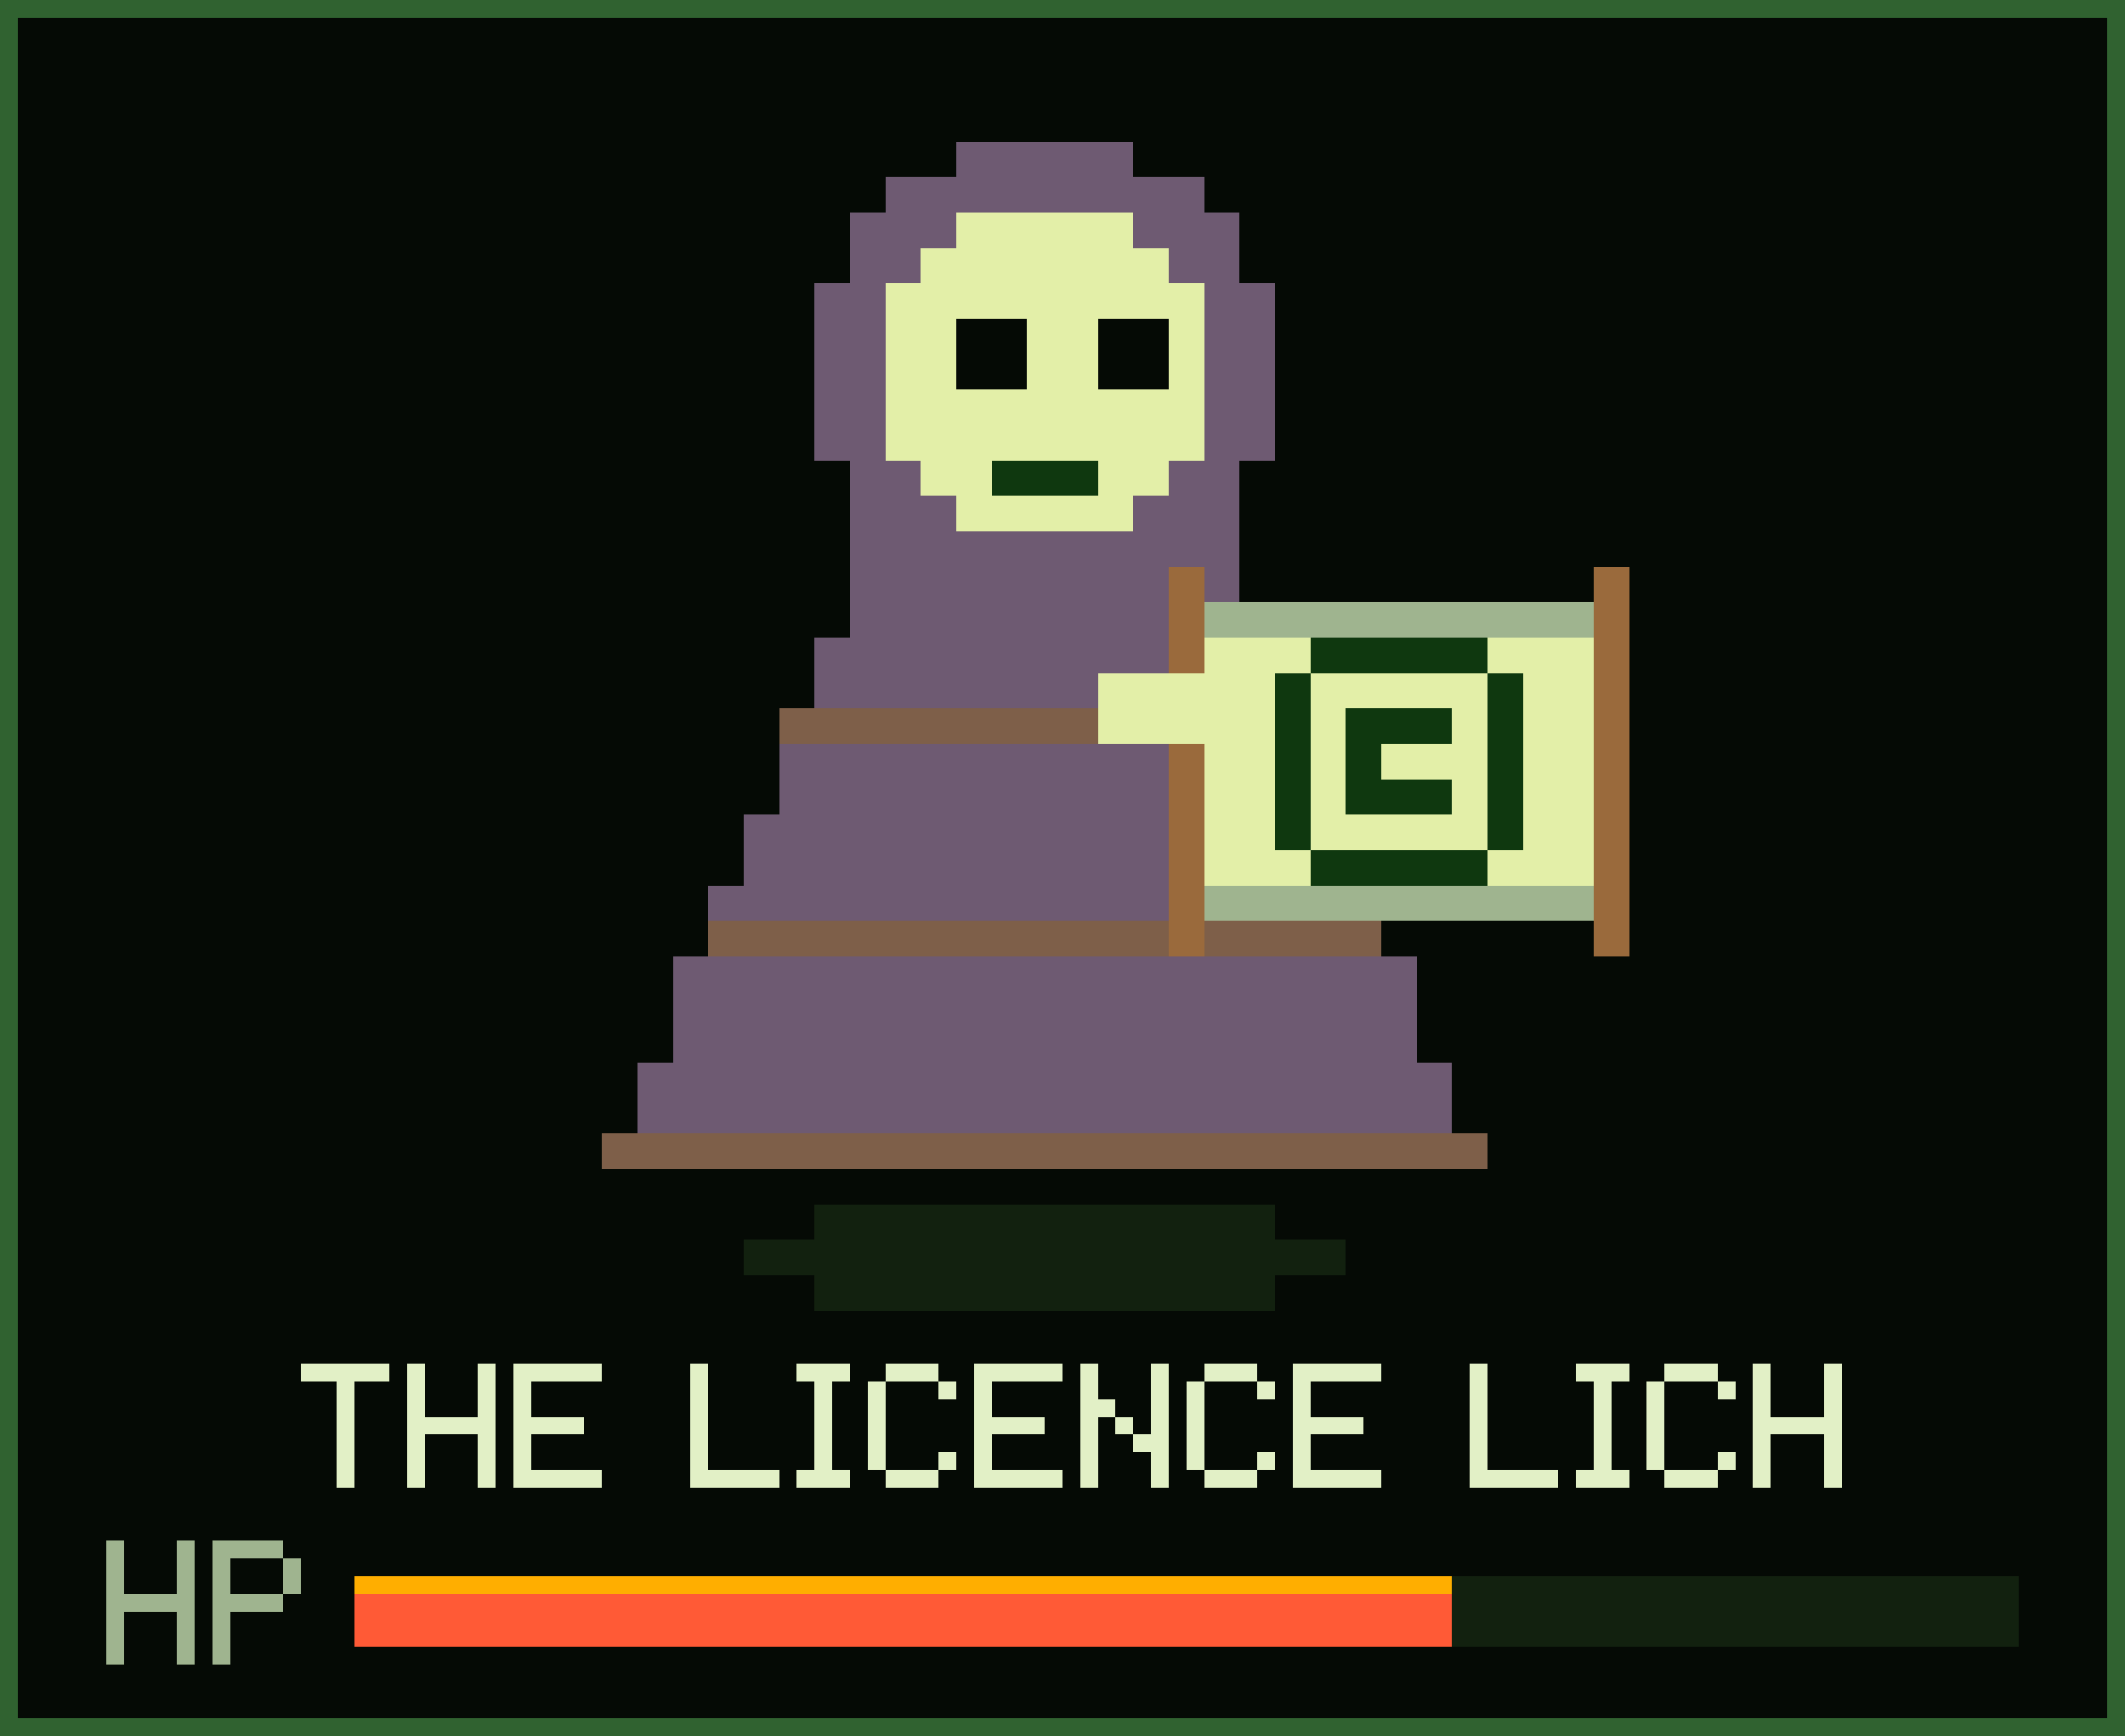
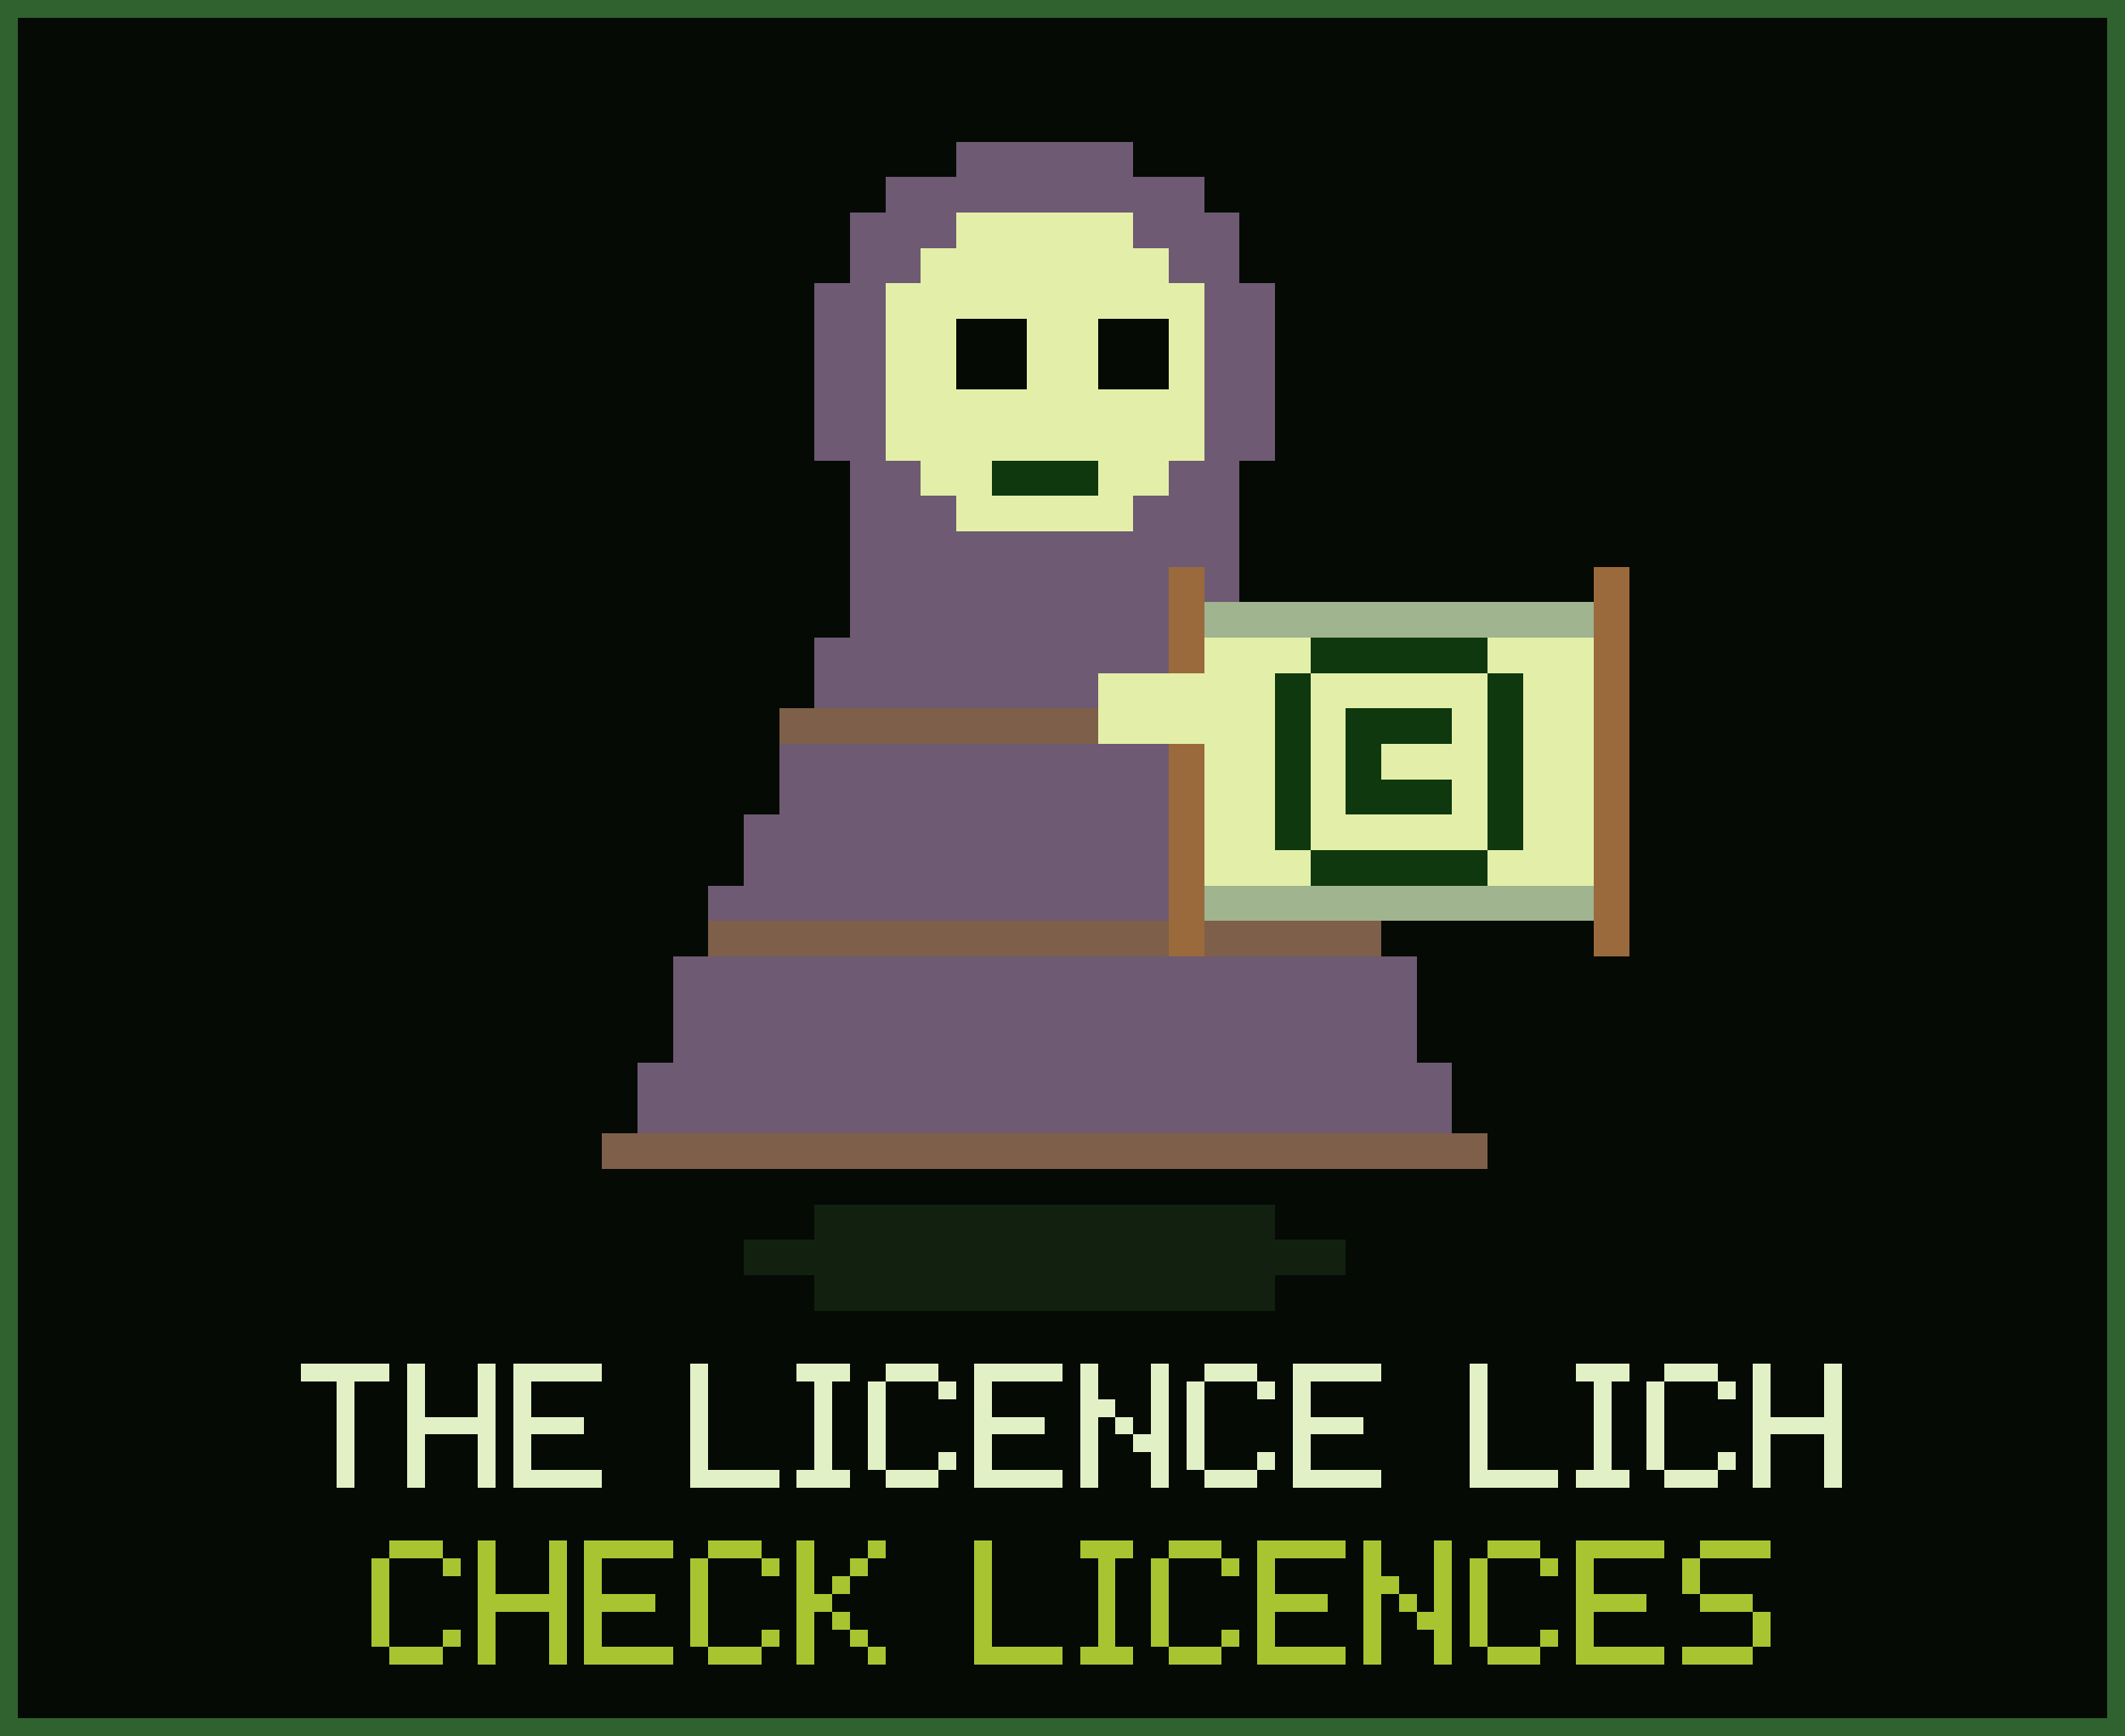
<svg xmlns="http://www.w3.org/2000/svg" viewBox="0 0 120 98" width="480" height="392" shape-rendering="crispEdges" role="img">
  <style>@keyframes boa{0%{opacity:1}50%{opacity:0}100%{opacity:0}}@keyframes bob{0%{opacity:0}50%{opacity:1}100%{opacity:1}}.boa{animation:boa 0.9s steps(1) infinite}.bob{opacity:0;animation:bob 0.9s steps(1) infinite}@media (prefers-reduced-motion: reduce){*{animation:none!important}}</style>
  <g transform="translate(0 0)">
    <g>
      <path fill="#306230" d="M0 0h120v1h-120zM0 1h1v1h-1zM119 1h1v1h-1zM0 2h1v1h-1zM119 2h1v1h-1zM0 3h1v1h-1zM119 3h1v1h-1zM0 4h1v1h-1zM119 4h1v1h-1zM0 5h1v1h-1zM119 5h1v1h-1zM0 6h1v1h-1zM119 6h1v1h-1zM0 7h1v1h-1zM119 7h1v1h-1zM0 8h1v1h-1zM119 8h1v1h-1zM0 9h1v1h-1zM119 9h1v1h-1zM0 10h1v1h-1zM119 10h1v1h-1zM0 11h1v1h-1zM119 11h1v1h-1zM0 12h1v1h-1zM119 12h1v1h-1zM0 13h1v1h-1zM119 13h1v1h-1zM0 14h1v1h-1zM119 14h1v1h-1zM0 15h1v1h-1zM119 15h1v1h-1zM0 16h1v1h-1zM119 16h1v1h-1zM0 17h1v1h-1zM119 17h1v1h-1zM0 18h1v1h-1zM119 18h1v1h-1zM0 19h1v1h-1zM119 19h1v1h-1zM0 20h1v1h-1zM119 20h1v1h-1zM0 21h1v1h-1zM119 21h1v1h-1zM0 22h1v1h-1zM119 22h1v1h-1zM0 23h1v1h-1zM119 23h1v1h-1zM0 24h1v1h-1zM119 24h1v1h-1zM0 25h1v1h-1zM119 25h1v1h-1zM0 26h1v1h-1zM119 26h1v1h-1zM0 27h1v1h-1zM119 27h1v1h-1zM0 28h1v1h-1zM119 28h1v1h-1zM0 29h1v1h-1zM119 29h1v1h-1zM0 30h1v1h-1zM119 30h1v1h-1zM0 31h1v1h-1zM119 31h1v1h-1zM0 32h1v1h-1zM119 32h1v1h-1zM0 33h1v1h-1zM119 33h1v1h-1zM0 34h1v1h-1zM119 34h1v1h-1zM0 35h1v1h-1zM119 35h1v1h-1zM0 36h1v1h-1zM119 36h1v1h-1zM0 37h1v1h-1zM119 37h1v1h-1zM0 38h1v1h-1zM119 38h1v1h-1zM0 39h1v1h-1zM119 39h1v1h-1zM0 40h1v1h-1zM119 40h1v1h-1zM0 41h1v1h-1zM119 41h1v1h-1zM0 42h1v1h-1zM119 42h1v1h-1zM0 43h1v1h-1zM119 43h1v1h-1zM0 44h1v1h-1zM119 44h1v1h-1zM0 45h1v1h-1zM119 45h1v1h-1zM0 46h1v1h-1zM119 46h1v1h-1zM0 47h1v1h-1zM119 47h1v1h-1zM0 48h1v1h-1zM119 48h1v1h-1zM0 49h1v1h-1zM119 49h1v1h-1zM0 50h1v1h-1zM119 50h1v1h-1zM0 51h1v1h-1zM119 51h1v1h-1zM0 52h1v1h-1zM119 52h1v1h-1zM0 53h1v1h-1zM119 53h1v1h-1zM0 54h1v1h-1zM119 54h1v1h-1zM0 55h1v1h-1zM119 55h1v1h-1zM0 56h1v1h-1zM119 56h1v1h-1zM0 57h1v1h-1zM119 57h1v1h-1zM0 58h1v1h-1zM119 58h1v1h-1zM0 59h1v1h-1zM119 59h1v1h-1zM0 60h1v1h-1zM119 60h1v1h-1zM0 61h1v1h-1zM119 61h1v1h-1zM0 62h1v1h-1zM119 62h1v1h-1zM0 63h1v1h-1zM119 63h1v1h-1zM0 64h1v1h-1zM119 64h1v1h-1zM0 65h1v1h-1zM119 65h1v1h-1zM0 66h1v1h-1zM119 66h1v1h-1zM0 67h1v1h-1zM119 67h1v1h-1zM0 68h1v1h-1zM119 68h1v1h-1zM0 69h1v1h-1zM119 69h1v1h-1zM0 70h1v1h-1zM119 70h1v1h-1zM0 71h1v1h-1zM119 71h1v1h-1zM0 72h1v1h-1zM119 72h1v1h-1zM0 73h1v1h-1zM119 73h1v1h-1zM0 74h1v1h-1zM119 74h1v1h-1zM0 75h1v1h-1zM119 75h1v1h-1zM0 76h1v1h-1zM119 76h1v1h-1zM0 77h1v1h-1zM119 77h1v1h-1zM0 78h1v1h-1zM119 78h1v1h-1zM0 79h1v1h-1zM119 79h1v1h-1zM0 80h1v1h-1zM119 80h1v1h-1zM0 81h1v1h-1zM119 81h1v1h-1zM0 82h1v1h-1zM119 82h1v1h-1zM0 83h1v1h-1zM119 83h1v1h-1zM0 84h1v1h-1zM119 84h1v1h-1zM0 85h1v1h-1zM119 85h1v1h-1zM0 86h1v1h-1zM119 86h1v1h-1zM0 87h1v1h-1zM119 87h1v1h-1zM0 88h1v1h-1zM119 88h1v1h-1zM0 89h1v1h-1zM119 89h1v1h-1zM0 90h1v1h-1zM119 90h1v1h-1zM0 91h1v1h-1zM119 91h1v1h-1zM0 92h1v1h-1zM119 92h1v1h-1zM0 93h1v1h-1zM119 93h1v1h-1zM0 94h1v1h-1zM119 94h1v1h-1zM0 95h1v1h-1zM119 95h1v1h-1zM0 96h1v1h-1zM119 96h1v1h-1zM0 97h120v1h-120z" />
-       <path fill="#050a05" d="M1 1h118v1h-118zM1 2h118v1h-118zM1 3h118v1h-118zM1 4h118v1h-118zM1 5h118v1h-118zM1 6h118v1h-118zM1 7h118v1h-118zM1 8h118v1h-118zM1 9h118v1h-118zM1 10h118v1h-118zM1 11h118v1h-118zM1 12h118v1h-118zM1 13h118v1h-118zM1 14h118v1h-118zM1 15h118v1h-118zM1 16h118v1h-118zM1 17h118v1h-118zM1 18h118v1h-118zM1 19h118v1h-118zM1 20h118v1h-118zM1 21h118v1h-118zM1 22h118v1h-118zM1 23h118v1h-118zM1 24h118v1h-118zM1 25h118v1h-118zM1 26h118v1h-118zM1 27h118v1h-118zM1 28h118v1h-118zM1 29h118v1h-118zM1 30h118v1h-118zM1 31h118v1h-118zM1 32h118v1h-118zM1 33h118v1h-118zM1 34h118v1h-118zM1 35h118v1h-118zM1 36h118v1h-118zM1 37h118v1h-118zM1 38h118v1h-118zM1 39h118v1h-118zM1 40h118v1h-118zM1 41h118v1h-118zM1 42h118v1h-118zM1 43h118v1h-118zM1 44h118v1h-118zM1 45h118v1h-118zM1 46h118v1h-118zM1 47h118v1h-118zM1 48h118v1h-118zM1 49h118v1h-118zM1 50h118v1h-118zM1 51h118v1h-118zM1 52h118v1h-118zM1 53h118v1h-118zM1 54h118v1h-118zM1 55h118v1h-118zM1 56h118v1h-118zM1 57h118v1h-118zM1 58h118v1h-118zM1 59h118v1h-118zM1 60h118v1h-118zM1 61h118v1h-118zM1 62h118v1h-118zM1 63h118v1h-118zM1 64h118v1h-118zM1 65h118v1h-118zM1 66h118v1h-118zM1 67h118v1h-118zM1 68h118v1h-118zM1 69h118v1h-118zM1 70h118v1h-118zM1 71h118v1h-118zM1 72h118v1h-118zM1 73h118v1h-118zM1 74h118v1h-118zM1 75h118v1h-118zM1 76h118v1h-118zM1 77h118v1h-118zM1 78h118v1h-118zM1 79h118v1h-118zM1 80h118v1h-118zM1 81h118v1h-118zM1 82h118v1h-118zM1 83h118v1h-118zM1 84h118v1h-118zM1 85h118v1h-118zM1 86h118v1h-118zM1 87h118v1h-118zM1 88h118v1h-118zM1 89h19v1h-19zM114 89h5v1h-5zM1 90h19v1h-19zM114 90h5v1h-5zM1 91h19v1h-19zM114 91h5v1h-5zM1 92h19v1h-19zM114 92h5v1h-5zM1 93h118v1h-118zM1 94h118v1h-118zM1 95h118v1h-118zM1 96h118v1h-118z" />
-       <path fill="#ffae00" d="M20 89h62v1h-62z" />
-       <path fill="#12210f" d="M82 89h32v1h-32zM82 90h32v1h-32zM82 91h32v1h-32zM82 92h32v1h-32z" />
-       <path fill="#ff5a36" d="M20 90h62v1h-62zM20 91h62v1h-62zM20 92h62v1h-62z" />
+       <path fill="#050a05" d="M1 1h118v1h-118zM1 2h118v1h-118zM1 3h118v1h-118zM1 4h118v1h-118zM1 5h118v1h-118zM1 6h118v1h-118zM1 7h118v1h-118zM1 8h118v1h-118zM1 9h118v1h-118zM1 10h118v1h-118zM1 11h118v1h-118zM1 12h118v1h-118zM1 13h118v1h-118zM1 14h118v1h-118zM1 15h118v1h-118zM1 16h118v1h-118zM1 17h118v1h-118zM1 18h118v1h-118zM1 19h118v1h-118zM1 20h118v1h-118zM1 21h118v1h-118zM1 22h118v1h-118zM1 23h118v1h-118zM1 24h118v1h-118zM1 25h118v1h-118zM1 26h118v1h-118zM1 27h118v1h-118zM1 28h118v1h-118zM1 29h118v1h-118zM1 30h118v1h-118zM1 31h118v1h-118zM1 32h118v1h-118zM1 33h118v1h-118zM1 34h118v1h-118zM1 35h118v1h-118zM1 36h118v1h-118zM1 37h118v1h-118zM1 38h118v1h-118zM1 39h118v1h-118zM1 40h118v1h-118zM1 41h118v1h-118zM1 42h118v1h-118zM1 43h118v1h-118zM1 44h118v1h-118zM1 45h118v1h-118zM1 46h118v1h-118zM1 47h118v1h-118zM1 48h118v1h-118zM1 49h118v1h-118zM1 50h118v1h-118zM1 51h118v1h-118zM1 52h118v1h-118zM1 53h118v1h-118zM1 54h118v1h-118zM1 55h118v1h-118zM1 56h118v1h-118zM1 57h118v1h-118zM1 58h118v1h-118zM1 59h118v1h-118zM1 60h118v1h-118zM1 61h118v1h-118zM1 62h118v1h-118zM1 63h118v1h-118zM1 64h118v1h-118zM1 65h118v1h-118zM1 66h118v1h-118zM1 67h118v1h-118zM1 68h118v1h-118zM1 69h118v1h-118zM1 70h118v1h-118zM1 71h118v1h-118zM1 72h118v1h-118zM1 73h118v1h-118zM1 74h118v1h-118zM1 75h118v1h-118zM1 76h118v1h-118zM1 77h118v1h-118zM1 78h118v1h-118zM1 79h118v1h-118zM1 80h118v1h-118zM1 81h118v1h-118zM1 82h118v1h-118zM1 83h118v1h-118zM1 84h118v1h-118zM1 85h118v1h-118zM1 86h118v1h-118zM1 87h118v1h-118zM1 88h118v1h-118zM1 89h118v1h-118zM1 90h118v1h-118zM1 91h118v1h-118zM1 92h118v1h-118zM1 93h118v1h-118zM1 94h118v1h-118zM1 95h118v1h-118zM1 96h118v1h-118z" />
    </g>
    <path fill="#e2f0c6" d="M17 77h5v1h-5zM19 78h1v1h-1zM19 79h1v1h-1zM19 80h1v1h-1zM19 81h1v1h-1zM19 82h1v1h-1zM19 83h1v1h-1zM23 77h1v1h-1zM27 77h1v1h-1zM23 78h1v1h-1zM27 78h1v1h-1zM23 79h1v1h-1zM27 79h1v1h-1zM23 80h5v1h-5zM23 81h1v1h-1zM27 81h1v1h-1zM23 82h1v1h-1zM27 82h1v1h-1zM23 83h1v1h-1zM27 83h1v1h-1zM29 77h5v1h-5zM29 78h1v1h-1zM29 79h1v1h-1zM29 80h4v1h-4zM29 81h1v1h-1zM29 82h1v1h-1zM29 83h5v1h-5zM39 77h1v1h-1zM39 78h1v1h-1zM39 79h1v1h-1zM39 80h1v1h-1zM39 81h1v1h-1zM39 82h1v1h-1zM39 83h5v1h-5zM45 77h3v1h-3zM46 78h1v1h-1zM46 79h1v1h-1zM46 80h1v1h-1zM46 81h1v1h-1zM46 82h1v1h-1zM45 83h3v1h-3zM50 77h3v1h-3zM49 78h1v1h-1zM53 78h1v1h-1zM49 79h1v1h-1zM49 80h1v1h-1zM49 81h1v1h-1zM49 82h1v1h-1zM53 82h1v1h-1zM50 83h3v1h-3zM55 77h5v1h-5zM55 78h1v1h-1zM55 79h1v1h-1zM55 80h4v1h-4zM55 81h1v1h-1zM55 82h1v1h-1zM55 83h5v1h-5zM61 77h1v1h-1zM65 77h1v1h-1zM61 78h1v1h-1zM65 78h1v1h-1zM61 79h2v1h-2zM65 79h1v1h-1zM61 80h1v1h-1zM63 80h1v1h-1zM65 80h1v1h-1zM61 81h1v1h-1zM64 81h2v1h-2zM61 82h1v1h-1zM65 82h1v1h-1zM61 83h1v1h-1zM65 83h1v1h-1zM68 77h3v1h-3zM67 78h1v1h-1zM71 78h1v1h-1zM67 79h1v1h-1zM67 80h1v1h-1zM67 81h1v1h-1zM67 82h1v1h-1zM71 82h1v1h-1zM68 83h3v1h-3zM73 77h5v1h-5zM73 78h1v1h-1zM73 79h1v1h-1zM73 80h4v1h-4zM73 81h1v1h-1zM73 82h1v1h-1zM73 83h5v1h-5zM83 77h1v1h-1zM83 78h1v1h-1zM83 79h1v1h-1zM83 80h1v1h-1zM83 81h1v1h-1zM83 82h1v1h-1zM83 83h5v1h-5zM89 77h3v1h-3zM90 78h1v1h-1zM90 79h1v1h-1zM90 80h1v1h-1zM90 81h1v1h-1zM90 82h1v1h-1zM89 83h3v1h-3zM94 77h3v1h-3zM93 78h1v1h-1zM97 78h1v1h-1zM93 79h1v1h-1zM93 80h1v1h-1zM93 81h1v1h-1zM93 82h1v1h-1zM97 82h1v1h-1zM94 83h3v1h-3zM99 77h1v1h-1zM103 77h1v1h-1zM99 78h1v1h-1zM103 78h1v1h-1zM99 79h1v1h-1zM103 79h1v1h-1zM99 80h5v1h-5zM99 81h1v1h-1zM103 81h1v1h-1zM99 82h1v1h-1zM103 82h1v1h-1zM99 83h1v1h-1zM103 83h1v1h-1z" />
-     <path fill="#9fb48f" d="M6 87h1v1h-1zM10 87h1v1h-1zM6 88h1v1h-1zM10 88h1v1h-1zM6 89h1v1h-1zM10 89h1v1h-1zM6 90h5v1h-5zM6 91h1v1h-1zM10 91h1v1h-1zM6 92h1v1h-1zM10 92h1v1h-1zM6 93h1v1h-1zM10 93h1v1h-1zM12 87h4v1h-4zM12 88h1v1h-1zM16 88h1v1h-1zM12 89h1v1h-1zM16 89h1v1h-1zM12 90h4v1h-4zM12 91h1v1h-1zM12 92h1v1h-1zM12 93h1v1h-1z" />
+     <path fill="#a9c431" d="M22 87h3v1h-3zM21 88h1v1h-1zM25 88h1v1h-1zM21 89h1v1h-1zM21 90h1v1h-1zM21 91h1v1h-1zM21 92h1v1h-1zM25 92h1v1h-1zM22 93h3v1h-3zM27 87h1v1h-1zM31 87h1v1h-1zM27 88h1v1h-1zM31 88h1v1h-1zM27 89h1v1h-1zM31 89h1v1h-1zM27 90h5v1h-5zM27 91h1v1h-1zM31 91h1v1h-1zM27 92h1v1h-1zM31 92h1v1h-1zM27 93h1v1h-1zM31 93h1v1h-1zM33 87h5v1h-5zM33 88h1v1h-1zM33 89h1v1h-1zM33 90h4v1h-4zM33 91h1v1h-1zM33 92h1v1h-1zM33 93h5v1h-5zM40 87h3v1h-3zM39 88h1v1h-1zM43 88h1v1h-1zM39 89h1v1h-1zM39 90h1v1h-1zM39 91h1v1h-1zM39 92h1v1h-1zM43 92h1v1h-1zM40 93h3v1h-3zM45 87h1v1h-1zM49 87h1v1h-1zM45 88h1v1h-1zM48 88h1v1h-1zM45 89h1v1h-1zM47 89h1v1h-1zM45 90h2v1h-2zM45 91h1v1h-1zM47 91h1v1h-1zM45 92h1v1h-1zM48 92h1v1h-1zM45 93h1v1h-1zM49 93h1v1h-1zM55 87h1v1h-1zM55 88h1v1h-1zM55 89h1v1h-1zM55 90h1v1h-1zM55 91h1v1h-1zM55 92h1v1h-1zM55 93h5v1h-5zM61 87h3v1h-3zM62 88h1v1h-1zM62 89h1v1h-1zM62 90h1v1h-1zM62 91h1v1h-1zM62 92h1v1h-1zM61 93h3v1h-3zM66 87h3v1h-3zM65 88h1v1h-1zM69 88h1v1h-1zM65 89h1v1h-1zM65 90h1v1h-1zM65 91h1v1h-1zM65 92h1v1h-1zM69 92h1v1h-1zM66 93h3v1h-3zM71 87h5v1h-5zM71 88h1v1h-1zM71 89h1v1h-1zM71 90h4v1h-4zM71 91h1v1h-1zM71 92h1v1h-1zM71 93h5v1h-5zM77 87h1v1h-1zM81 87h1v1h-1zM77 88h1v1h-1zM81 88h1v1h-1zM77 89h2v1h-2zM81 89h1v1h-1zM77 90h1v1h-1zM79 90h1v1h-1zM81 90h1v1h-1zM77 91h1v1h-1zM80 91h2v1h-2zM77 92h1v1h-1zM81 92h1v1h-1zM77 93h1v1h-1zM81 93h1v1h-1zM84 87h3v1h-3zM83 88h1v1h-1zM87 88h1v1h-1zM83 89h1v1h-1zM83 90h1v1h-1zM83 91h1v1h-1zM83 92h1v1h-1zM87 92h1v1h-1zM84 93h3v1h-3zM89 87h5v1h-5zM89 88h1v1h-1zM89 89h1v1h-1zM89 90h4v1h-4zM89 91h1v1h-1zM89 92h1v1h-1zM89 93h5v1h-5zM96 87h4v1h-4zM95 88h1v1h-1zM95 89h1v1h-1zM96 90h3v1h-3zM99 91h1v1h-1zM99 92h1v1h-1zM95 93h4v1h-4z" />
  </g>
  <g class="boa">
    <g transform="translate(24 2) scale(2)">
      <g>
        <path fill="#6e5a72" d="M15 3h5v1h-5zM13 4h9v1h-9zM12 5h3v1h-3zM20 5h3v1h-3zM12 6h2v1h-2zM21 6h2v1h-2zM11 7h2v1h-2zM22 7h2v1h-2zM11 8h2v1h-2zM22 8h2v1h-2zM11 9h2v1h-2zM22 9h2v1h-2zM11 10h2v1h-2zM22 10h2v1h-2zM11 11h2v1h-2zM22 11h2v1h-2zM12 12h2v1h-2zM21 12h2v1h-2zM12 13h3v1h-3zM20 13h3v1h-3zM12 14h11v1h-11zM12 15h9v1h-9zM22 15h1v1h-1zM12 16h9v1h-9zM11 17h10v1h-10zM11 18h8v1h-8zM10 20h11v1h-11zM10 21h11v1h-11zM9 22h12v1h-12zM9 23h12v1h-12zM8 24h13v1h-13zM7 26h21v1h-21zM7 27h21v1h-21zM7 28h21v1h-21zM6 29h23v1h-23zM6 30h23v1h-23z" />
        <path fill="#e3efa8" d="M15 5h5v1h-5zM14 6h7v1h-7zM13 7h9v1h-9zM13 8h2v1h-2zM17 8h2v1h-2zM21 8h1v1h-1zM13 9h2v1h-2zM17 9h2v1h-2zM21 9h1v1h-1zM13 10h9v1h-9zM13 11h9v1h-9zM14 12h2v1h-2zM19 12h2v1h-2zM15 13h5v1h-5zM22 17h3v1h-3zM30 17h3v1h-3zM19 18h5v1h-5zM25 18h5v1h-5zM31 18h2v1h-2zM19 19h5v1h-5zM25 19h1v1h-1zM29 19h1v1h-1zM31 19h2v1h-2zM22 20h2v1h-2zM25 20h1v1h-1zM27 20h3v1h-3zM31 20h2v1h-2zM22 21h2v1h-2zM25 21h1v1h-1zM29 21h1v1h-1zM31 21h2v1h-2zM22 22h2v1h-2zM25 22h5v1h-5zM31 22h2v1h-2zM22 23h3v1h-3zM30 23h3v1h-3z" />
        <path fill="#050a05" d="M15 8h2v1h-2zM19 8h2v1h-2zM15 9h2v1h-2zM19 9h2v1h-2z" />
        <path fill="#0f380f" d="M16 12h3v1h-3zM25 17h5v1h-5zM24 18h1v1h-1zM30 18h1v1h-1zM24 19h1v1h-1zM26 19h3v1h-3zM30 19h1v1h-1zM24 20h1v1h-1zM26 20h1v1h-1zM30 20h1v1h-1zM24 21h1v1h-1zM26 21h3v1h-3zM30 21h1v1h-1zM24 22h1v1h-1zM30 22h1v1h-1zM25 23h5v1h-5z" />
        <path fill="#9a6a3c" d="M21 15h1v1h-1zM33 15h1v1h-1zM21 16h1v1h-1zM33 16h1v1h-1zM21 17h1v1h-1zM33 17h1v1h-1zM33 18h1v1h-1zM33 19h1v1h-1zM21 20h1v1h-1zM33 20h1v1h-1zM21 21h1v1h-1zM33 21h1v1h-1zM21 22h1v1h-1zM33 22h1v1h-1zM21 23h1v1h-1zM33 23h1v1h-1zM21 24h1v1h-1zM33 24h1v1h-1zM21 25h1v1h-1zM33 25h1v1h-1z" />
        <path fill="#9fb48f" d="M22 16h11v1h-11zM22 24h11v1h-11z" />
        <path fill="#7e5f49" d="M10 19h9v1h-9zM8 25h13v1h-13zM22 25h5v1h-5zM5 31h25v1h-25z" />
        <path fill="#12210f" d="M11 33h13v1h-13zM9 34h17v1h-17zM11 35h13v1h-13z" />
      </g>
    </g>
  </g>
  <g class="bob">
    <g transform="translate(24 2) scale(2)">
      <g>
        <path fill="#6e5a72" d="M15 2h5v1h-5zM13 3h9v1h-9zM12 4h3v1h-3zM20 4h3v1h-3zM12 5h2v1h-2zM21 5h2v1h-2zM11 6h2v1h-2zM22 6h2v1h-2zM11 7h2v1h-2zM22 7h2v1h-2zM11 8h2v1h-2zM22 8h2v1h-2zM11 9h2v1h-2zM22 9h2v1h-2zM11 10h2v1h-2zM22 10h2v1h-2zM12 11h2v1h-2zM21 11h2v1h-2zM12 12h3v1h-3zM20 12h3v1h-3zM12 13h11v1h-11zM12 14h9v1h-9zM22 14h1v1h-1zM12 15h9v1h-9zM11 16h10v1h-10zM11 17h8v1h-8zM10 19h11v1h-11zM10 20h11v1h-11zM9 21h12v1h-12zM9 22h12v1h-12zM8 23h13v1h-13zM7 25h21v1h-21zM7 26h21v1h-21zM7 27h21v1h-21zM6 28h23v1h-23zM6 29h23v1h-23z" />
        <path fill="#e3efa8" d="M15 4h5v1h-5zM14 5h7v1h-7zM13 6h9v1h-9zM13 7h2v1h-2zM17 7h2v1h-2zM21 7h1v1h-1zM13 8h2v1h-2zM17 8h2v1h-2zM21 8h1v1h-1zM13 9h9v1h-9zM13 10h9v1h-9zM14 11h2v1h-2zM19 11h2v1h-2zM15 12h5v1h-5zM22 16h3v1h-3zM30 16h3v1h-3zM19 17h5v1h-5zM25 17h5v1h-5zM31 17h2v1h-2zM19 18h5v1h-5zM25 18h1v1h-1zM29 18h1v1h-1zM31 18h2v1h-2zM22 19h2v1h-2zM25 19h1v1h-1zM27 19h3v1h-3zM31 19h2v1h-2zM22 20h2v1h-2zM25 20h1v1h-1zM29 20h1v1h-1zM31 20h2v1h-2zM22 21h2v1h-2zM25 21h5v1h-5zM31 21h2v1h-2zM22 22h3v1h-3zM30 22h3v1h-3z" />
        <path fill="#050a05" d="M15 7h2v1h-2zM19 7h2v1h-2zM15 8h2v1h-2zM19 8h2v1h-2z" />
        <path fill="#0f380f" d="M16 11h3v1h-3zM25 16h5v1h-5zM24 17h1v1h-1zM30 17h1v1h-1zM24 18h1v1h-1zM26 18h3v1h-3zM30 18h1v1h-1zM24 19h1v1h-1zM26 19h1v1h-1zM30 19h1v1h-1zM24 20h1v1h-1zM26 20h3v1h-3zM30 20h1v1h-1zM24 21h1v1h-1zM30 21h1v1h-1zM25 22h5v1h-5z" />
        <path fill="#9a6a3c" d="M21 14h1v1h-1zM33 14h1v1h-1zM21 15h1v1h-1zM33 15h1v1h-1zM21 16h1v1h-1zM33 16h1v1h-1zM33 17h1v1h-1zM33 18h1v1h-1zM21 19h1v1h-1zM33 19h1v1h-1zM21 20h1v1h-1zM33 20h1v1h-1zM21 21h1v1h-1zM33 21h1v1h-1zM21 22h1v1h-1zM33 22h1v1h-1zM21 23h1v1h-1zM33 23h1v1h-1zM21 24h1v1h-1zM33 24h1v1h-1z" />
        <path fill="#9fb48f" d="M22 15h11v1h-11zM22 23h11v1h-11z" />
        <path fill="#7e5f49" d="M10 18h9v1h-9zM8 24h13v1h-13zM22 24h5v1h-5zM5 30h25v1h-25z" />
        <path fill="#12210f" d="M11 33h13v1h-13zM9 34h17v1h-17zM11 35h13v1h-13z" />
      </g>
    </g>
  </g>
</svg>
